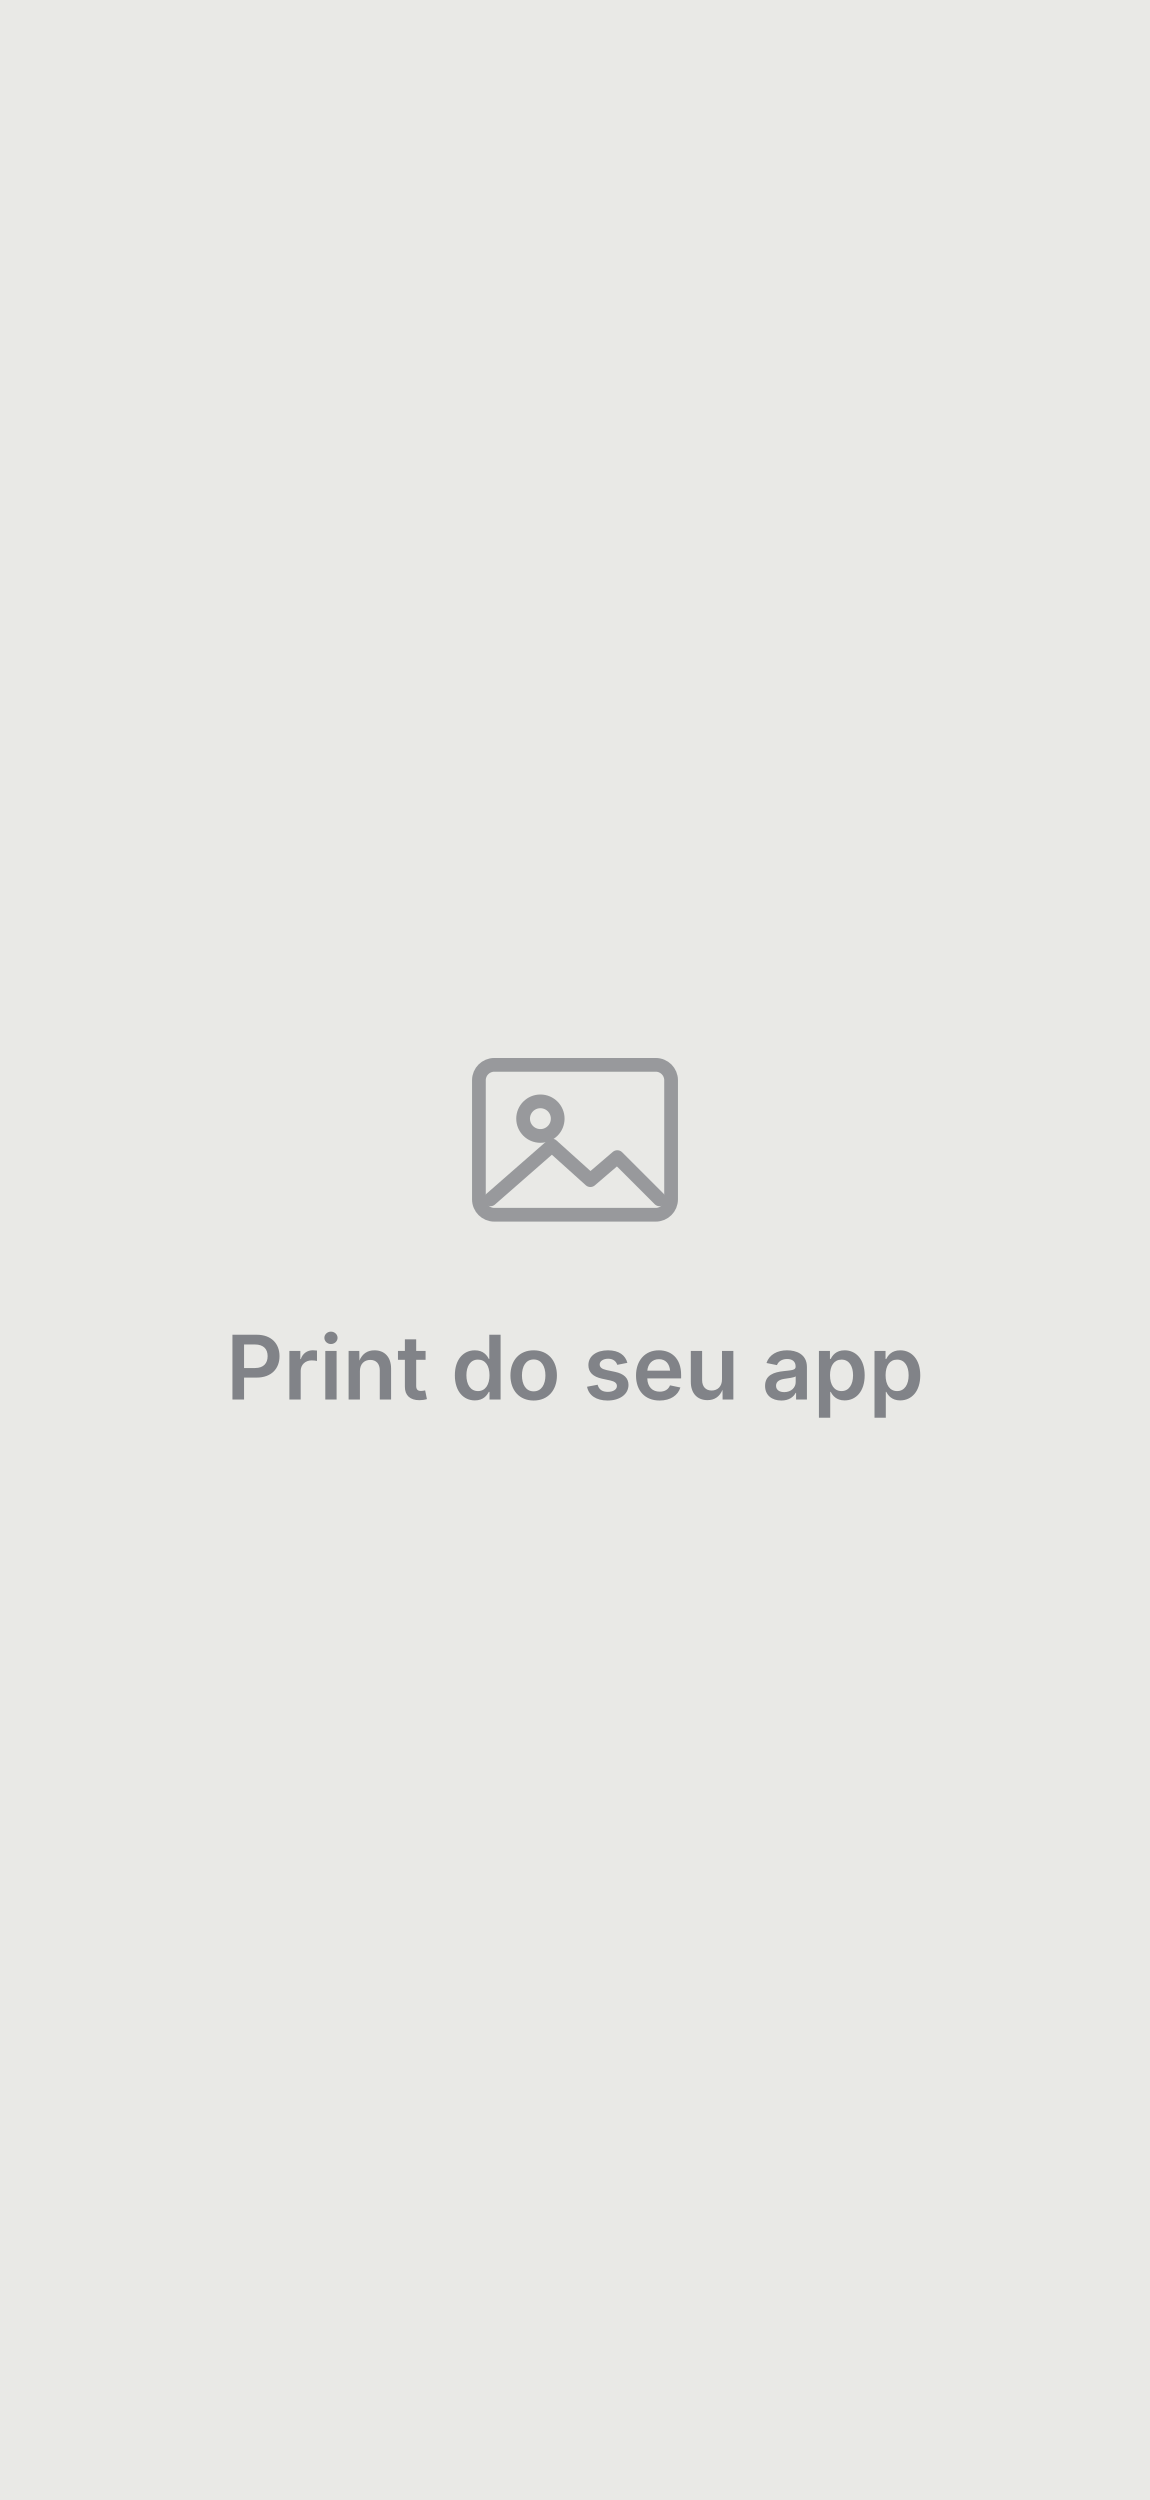
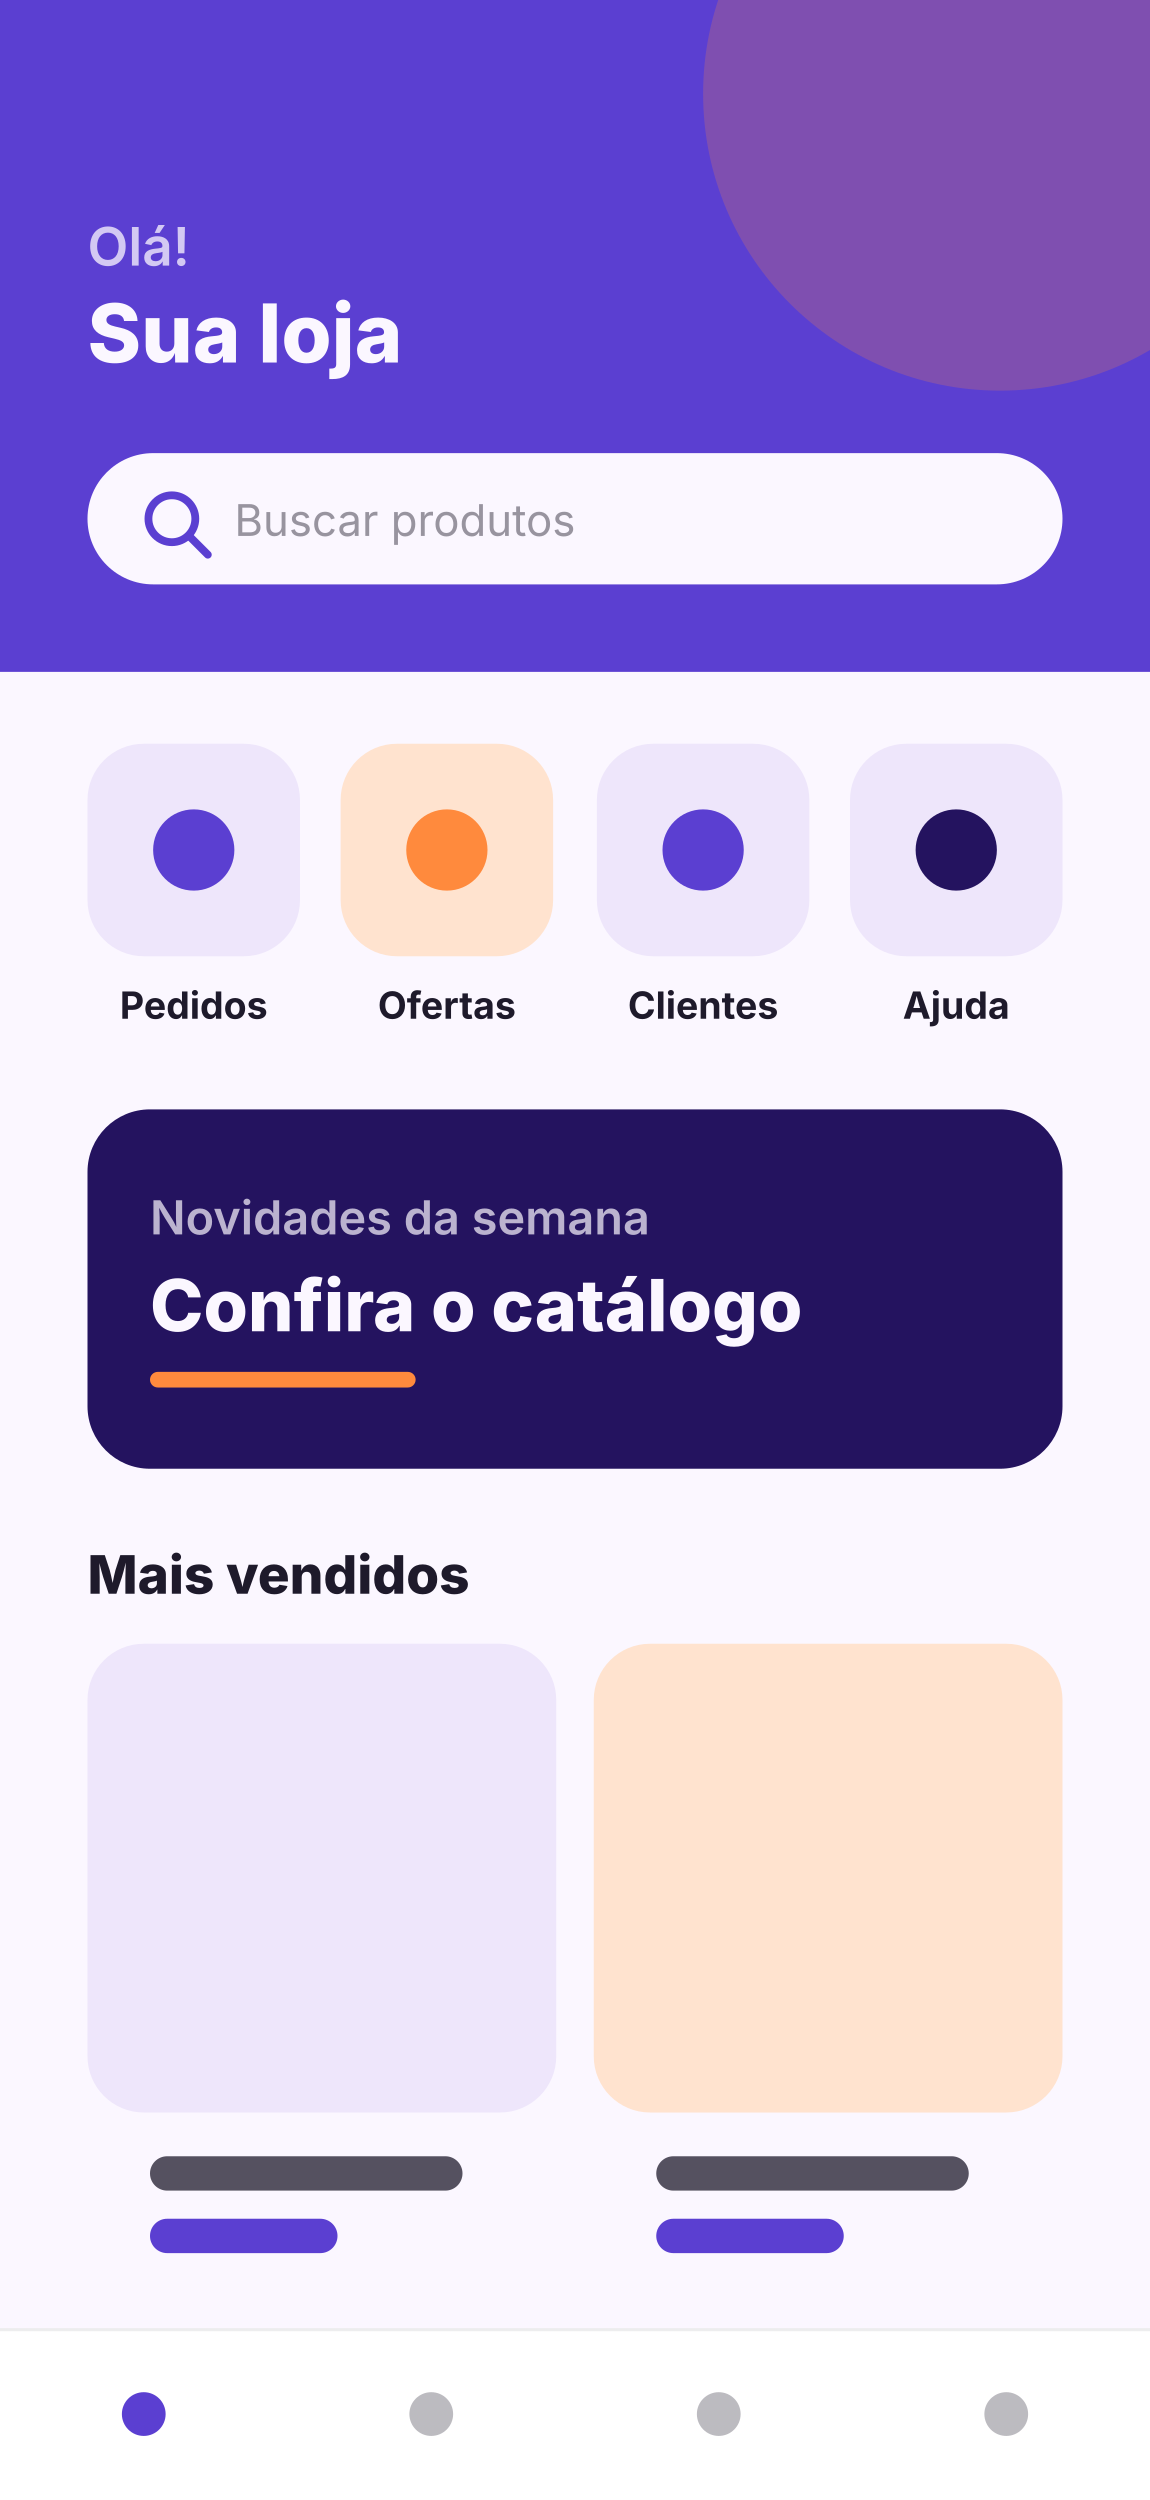
- <svg xmlns="http://www.w3.org/2000/svg" viewBox="0 0 736 1600" width="736" height="1600">
-   <rect width="736" height="1600" fill="#E9E9E6" />
-   <g fill="none" stroke="#55585F" stroke-width="8.786" stroke-linecap="round" stroke-linejoin="round" opacity=".55" transform="translate(306.5 681.5)">
-     <rect width="123" height="95.94" rx="9.84" />
-     <circle cx="39.36" cy="34.44" r="11.07" />
-     <path d="M7.38 86.1 46.74 51.66 71.34 73.8 88.56 59.04 115.62 86.1" />
+ <svg xmlns="http://www.w3.org/2000/svg" viewBox="0 0 736 1600" width="736" height="1600" font-family="system-ui, -apple-system, Segoe UI, sans-serif">
+   <rect width="736" height="1600" fill="#FBF7FF" />
+   <rect width="736" height="430" fill="#5B3FD1" />
+   <circle cx="640" cy="60" r="190" fill="#FF8A3D" opacity=".22" />
+   <text x="56" y="170" font-size="34" font-weight="600" fill="#FBF7FF" opacity=".75">Olá!</text>
+   <text x="56" y="232" font-size="52" font-weight="800" fill="#FBF7FF">Sua loja</text>
+   <rect x="56" y="290" width="624" height="84" rx="42" fill="#FBF7FF" />
+   <circle cx="110" cy="332" r="15" fill="none" stroke="#5B3FD1" stroke-width="5" />
+   <path d="m121 343 12 12" stroke="#5B3FD1" stroke-width="5" stroke-linecap="round" />
+   <text x="150" y="343" font-size="28" fill="#1E1A2B" opacity=".45">Buscar produtos</text>
+   <g font-size="24" font-weight="700" fill="#1E1A2B" text-anchor="middle">
+     <rect x="56" y="476" width="136" height="136" rx="36" fill="#EEE6FB" />
+     <rect x="218" y="476" width="136" height="136" rx="36" fill="#FFE3CF" />
+     <rect x="382" y="476" width="136" height="136" rx="36" fill="#EEE6FB" />
+     <rect x="544" y="476" width="136" height="136" rx="36" fill="#EEE6FB" />
+     <circle cx="124" cy="544" r="26" fill="#5B3FD1" />
+     <circle cx="286" cy="544" r="26" fill="#FF8A3D" />
+     <circle cx="450" cy="544" r="26" fill="#5B3FD1" />
+     <circle cx="612" cy="544" r="26" fill="#24135F" />
+     <text x="124" y="652">Pedidos</text>
+     <text x="286" y="652">Ofertas</text>
+     <text x="450" y="652">Clientes</text>
+     <text x="612" y="652">Ajuda</text>
  </g>
-   <text x="368" y="895.7" text-anchor="middle" font-family="system-ui, -apple-system, Segoe UI, sans-serif" font-size="57" font-weight="600" fill="#55585F" opacity=".7">Print do seu app</text>
+   <rect x="56" y="710" width="624" height="230" rx="40" fill="#24135F" />
+   <text x="96" y="790" font-size="30" font-weight="600" fill="#FBF7FF" opacity=".7">Novidades da semana</text>
+   <text x="96" y="852" font-size="46" font-weight="800" fill="#FBF7FF">Confira o catálogo</text>
+   <rect x="96" y="878" width="170" height="10" rx="5" fill="#FF8A3D" />
+   <text x="56" y="1020" font-size="34" font-weight="800" fill="#1E1A2B">Mais vendidos</text>
+   <g>
+     <rect x="56" y="1052" width="300" height="300" rx="36" fill="#EEE6FB" />
+     <rect x="380" y="1052" width="300" height="300" rx="36" fill="#FFE3CF" />
+     <rect x="96" y="1380" width="200" height="22" rx="11" fill="#1E1A2B" opacity=".75" />
+     <rect x="96" y="1420" width="120" height="22" rx="11" fill="#5B3FD1" />
+     <rect x="420" y="1380" width="200" height="22" rx="11" fill="#1E1A2B" opacity=".75" />
+     <rect x="420" y="1420" width="120" height="22" rx="11" fill="#5B3FD1" />
+   </g>
+   <rect y="1490" width="736" height="110" fill="#FFFFFF" />
+   <rect y="1490" width="736" height="2" fill="#1E1A2B" opacity=".08" />
+   <g fill="#1E1A2B" opacity=".3">
+     <circle cx="276" cy="1545" r="14" />
+     <circle cx="460" cy="1545" r="14" />
+     <circle cx="644" cy="1545" r="14" />
+   </g>
+   <circle cx="92" cy="1545" r="14" fill="#5B3FD1" />
</svg>
